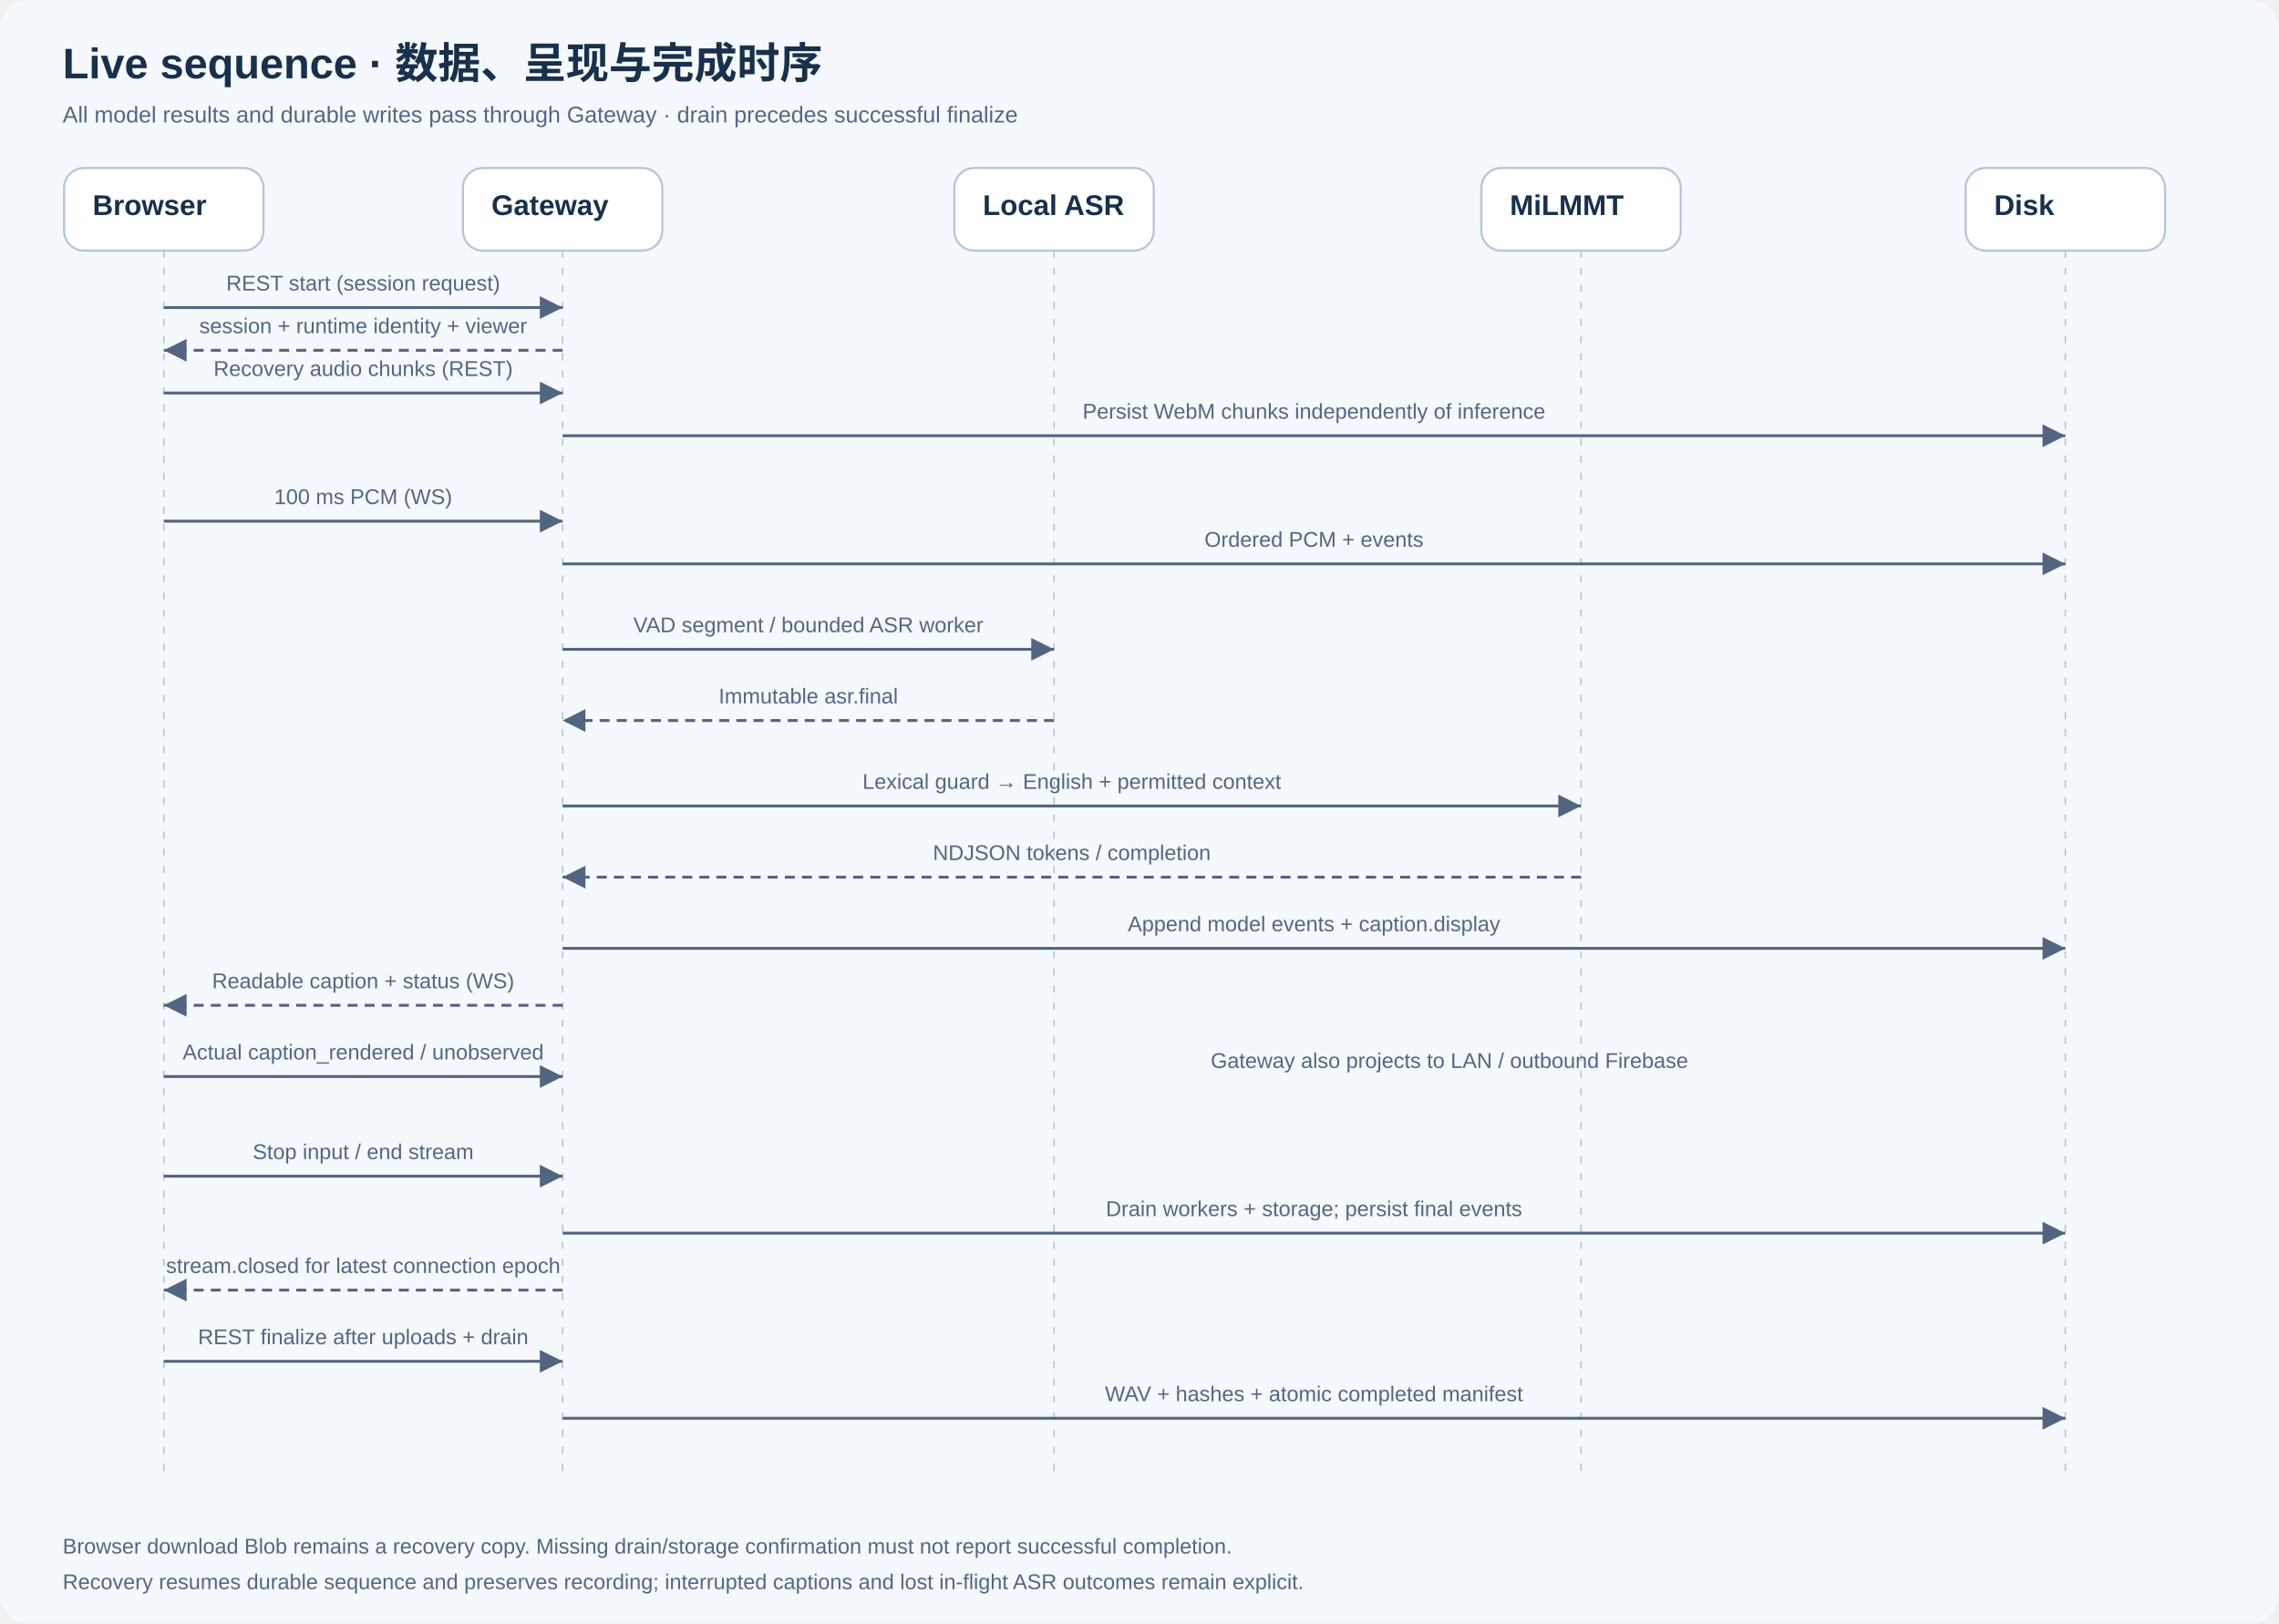
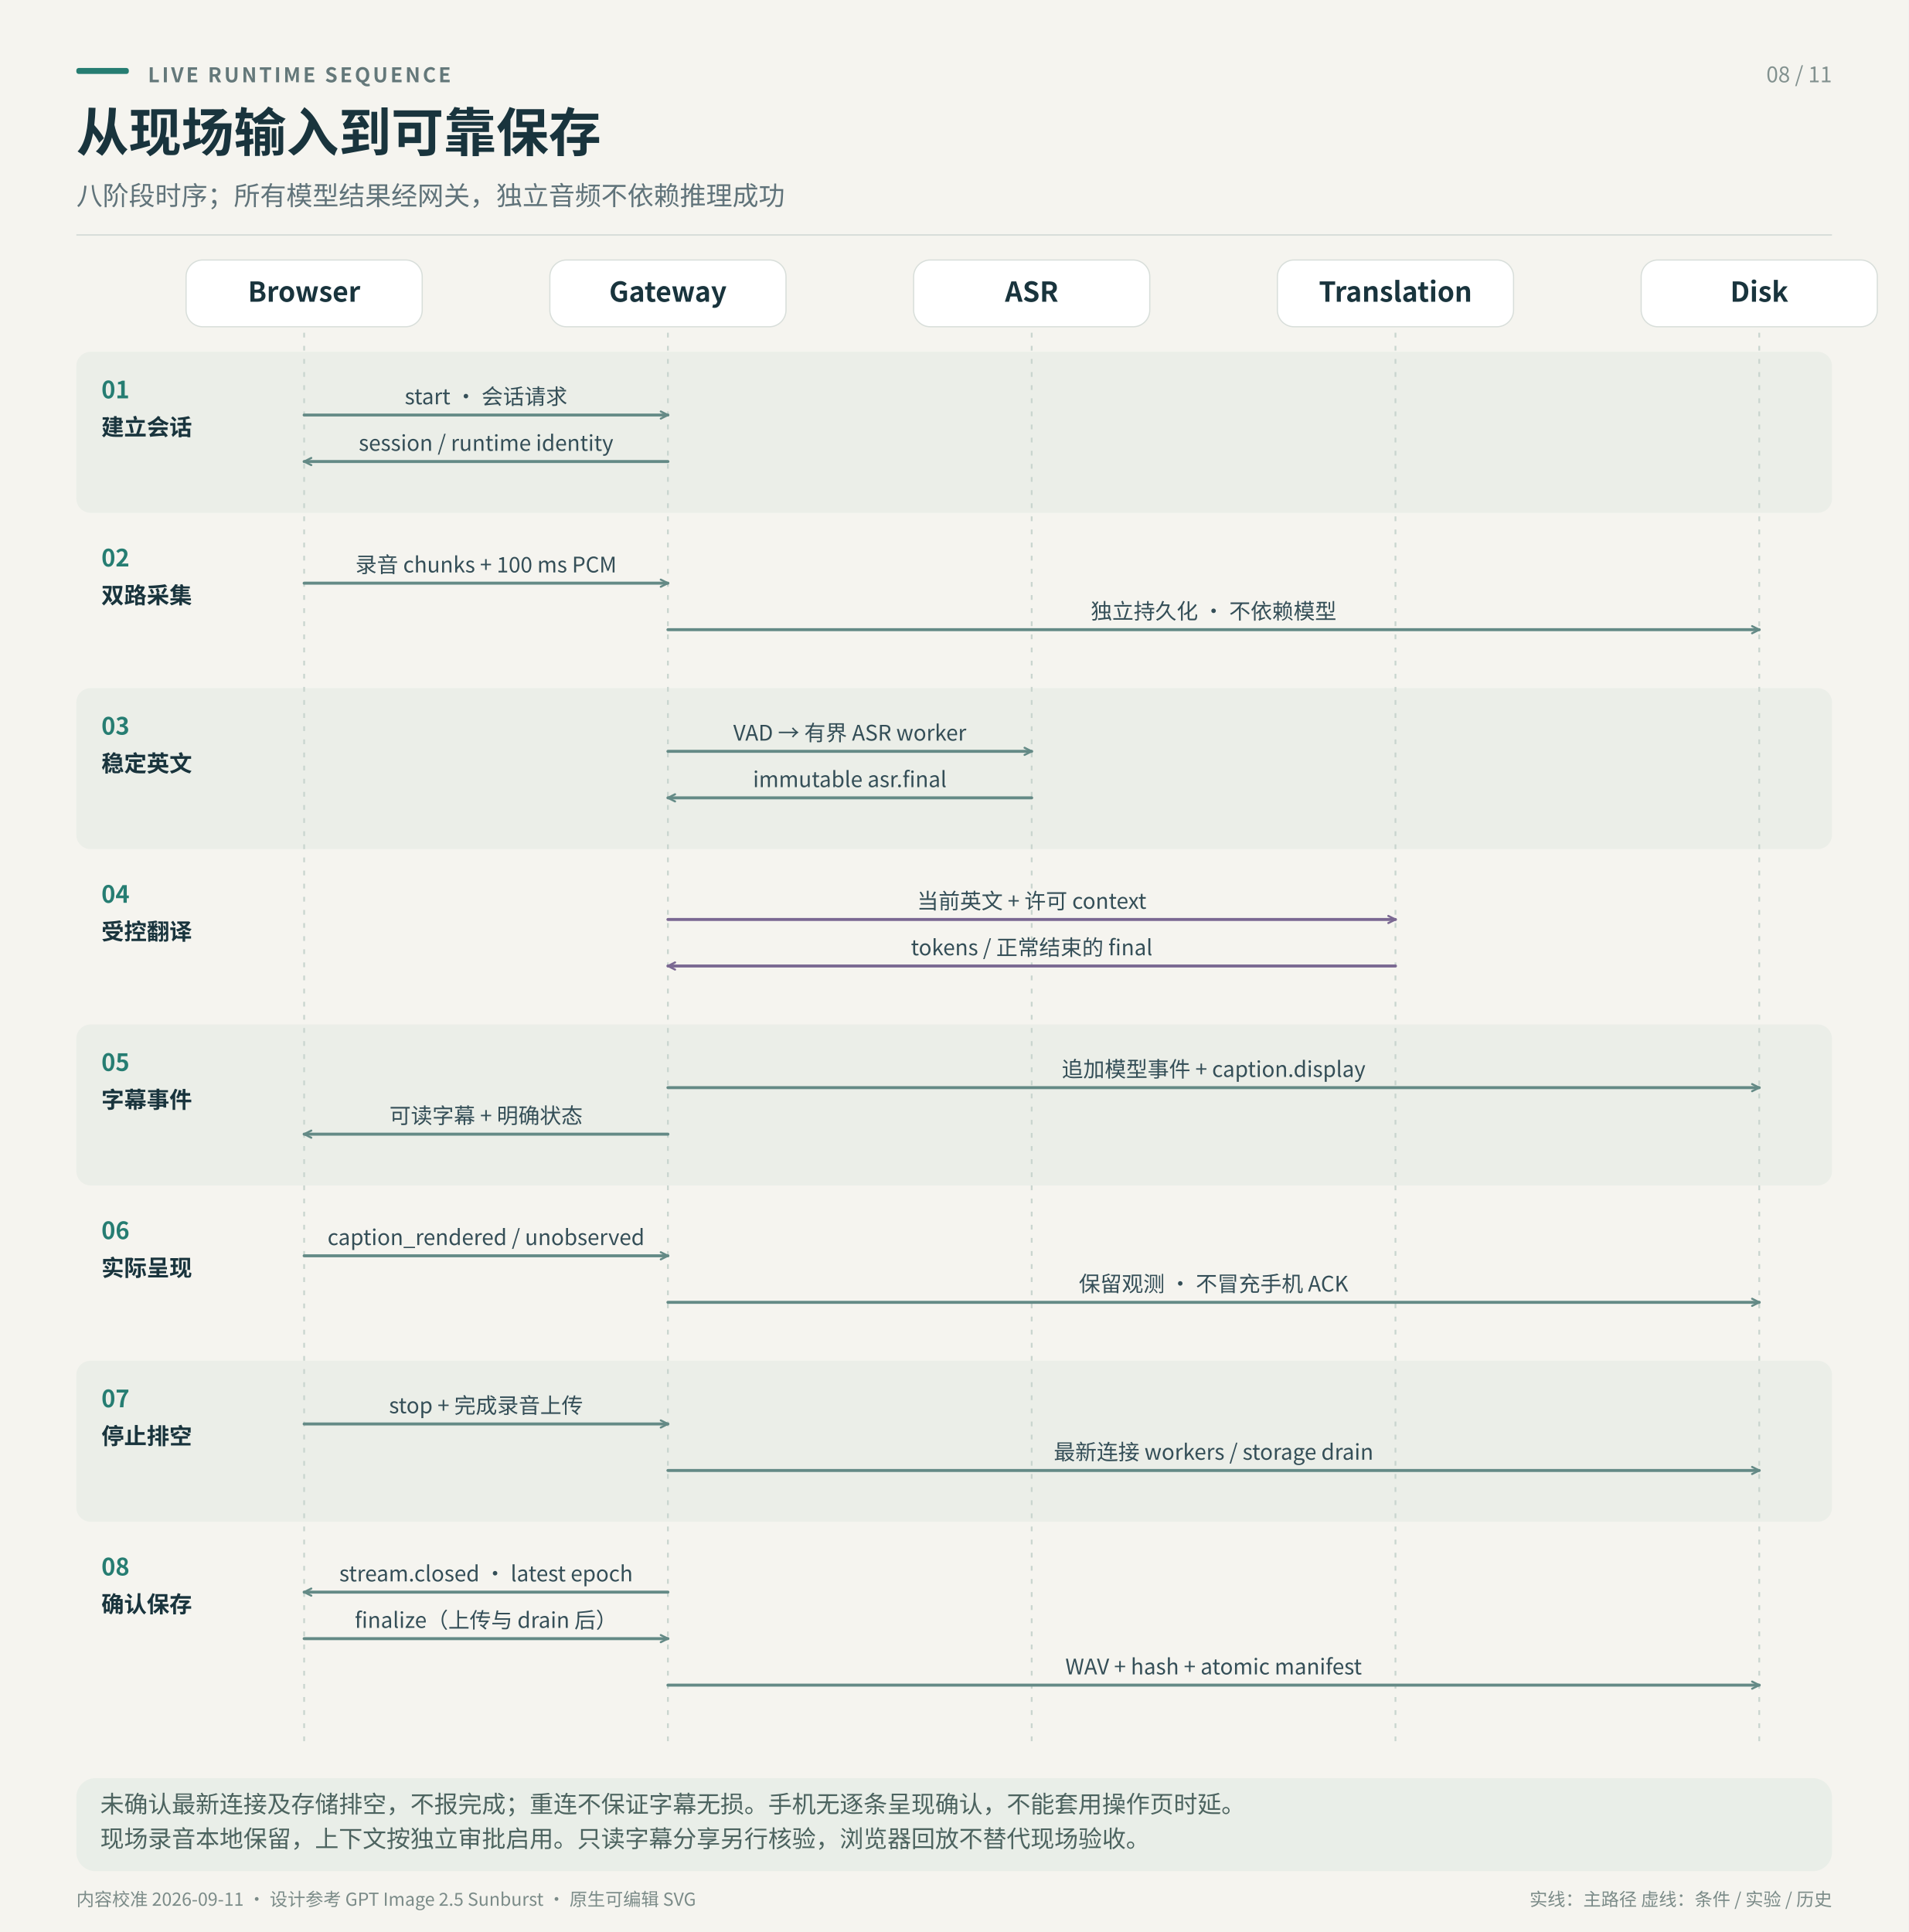
- <svg xmlns="http://www.w3.org/2000/svg" width="1600" height="1140" viewBox="0 0 1600 1140" role="img" aria-labelledby="title desc">
+ <svg xmlns="http://www.w3.org/2000/svg" width="1600" height="1620" viewBox="0 0 1600 1620" role="img" aria-labelledby="title desc">
+   <style>text{font-family:"PingFang SC","Noto Sans CJK SC","Microsoft YaHei",Arial,sans-serif;} text{font-variant-ligatures:none}</style>
  <defs>
-     <marker id="arrow" markerWidth="9" markerHeight="9" refX="8" refY="4" orient="auto">
-       <path d="M0 0L8 4L0 8Z" fill="#526580" />
+     <marker id="arrow" markerWidth="8" markerHeight="8" refX="7" refY="4" orient="auto-start-reverse" markerUnits="userSpaceOnUse">
+       <path d="M1 1 L7 4 L1 7" fill="none" stroke="context-stroke" stroke-width="1.7" stroke-linecap="round" stroke-linejoin="round" />
    </marker>
-     <style>text{font-family:Arial,"PingFang SC","Microsoft YaHei",sans-serif;fill:#18304b}.title{font-size:30px;font-weight:700}.subtitle{font-size:16px;fill:#536782}.head{font-size:20px;font-weight:700}.body{font-size:17px}.note{font-size:15px;fill:#536782}.edge{fill:none;stroke:#526580;stroke-width:2;marker-end:url(#arrow)}.dash{stroke-dasharray:7 5}</style>
  </defs>
-   <rect width="1600" height="1140" rx="20" fill="#f5f8fc" />
-   <text x="44" y="55" class="title" text-anchor="start">Live sequence · 数据、呈现与完成时序</text>
-   <text x="44" y="86" class="subtitle" text-anchor="start">All model results and durable writes pass through Gateway · drain precedes successful finalize</text>
-   <rect x="45" y="118" width="140" height="58" rx="14" fill="#ffffff" stroke="#b6c6d8" stroke-width="1.5" />
-   <text x="65" y="151" class="head" text-anchor="start">Browser</text>
-   <path d="M115 176V1040" stroke="#b3c2d2" stroke-dasharray="5 7" />
-   <rect x="325" y="118" width="140" height="58" rx="14" fill="#ffffff" stroke="#b6c6d8" stroke-width="1.5" />
-   <text x="345" y="151" class="head" text-anchor="start">Gateway</text>
-   <path d="M395 176V1040" stroke="#b3c2d2" stroke-dasharray="5 7" />
-   <rect x="670" y="118" width="140" height="58" rx="14" fill="#ffffff" stroke="#b6c6d8" stroke-width="1.5" />
-   <text x="690" y="151" class="head" text-anchor="start">Local ASR</text>
-   <path d="M740 176V1040" stroke="#b3c2d2" stroke-dasharray="5 7" />
-   <rect x="1040" y="118" width="140" height="58" rx="14" fill="#ffffff" stroke="#b6c6d8" stroke-width="1.5" />
-   <text x="1060" y="151" class="head" text-anchor="start">MiLMMT</text>
-   <path d="M1110 176V1040" stroke="#b3c2d2" stroke-dasharray="5 7" />
-   <rect x="1380" y="118" width="140" height="58" rx="14" fill="#ffffff" stroke="#b6c6d8" stroke-width="1.5" />
-   <text x="1400" y="151" class="head" text-anchor="start">Disk</text>
-   <path d="M1450 176V1040" stroke="#b3c2d2" stroke-dasharray="5 7" />
-   <path d="M115 216H395" class="edge" />
-   <text x="255.0" y="204" class="note" text-anchor="middle">REST start (session request)</text>
-   <path d="M395 246H115" class="edge dash" />
-   <text x="255" y="234" class="note" text-anchor="middle">session + runtime identity + viewer</text>
-   <path d="M115 276H395" class="edge" />
-   <text x="255.0" y="264" class="note" text-anchor="middle">Recovery audio chunks (REST)</text>
-   <path d="M395 306H1450" class="edge" />
-   <text x="922.5" y="294" class="note" text-anchor="middle">Persist WebM chunks independently of inference</text>
-   <path d="M115 366H395" class="edge" />
-   <text x="255.0" y="354" class="note" text-anchor="middle">100 ms PCM (WS)</text>
-   <path d="M395 396H1450" class="edge" />
-   <text x="922.5" y="384" class="note" text-anchor="middle">Ordered PCM + events</text>
-   <path d="M395 456H740" class="edge" />
-   <text x="567.5" y="444" class="note" text-anchor="middle">VAD segment / bounded ASR worker</text>
-   <path d="M740 506H395" class="edge dash" />
-   <text x="567.5" y="494" class="note" text-anchor="middle">Immutable asr.final</text>
-   <path d="M395 566H1110" class="edge" />
-   <text x="752.5" y="554" class="note" text-anchor="middle">Lexical guard → English + permitted context</text>
-   <path d="M1110 616H395" class="edge dash" />
-   <text x="752.5" y="604" class="note" text-anchor="middle">NDJSON tokens / completion</text>
-   <path d="M395 666H1450" class="edge" />
-   <text x="922.5" y="654" class="note" text-anchor="middle">Append model events + caption.display</text>
-   <path d="M395 706H115" class="edge dash" />
-   <text x="255.0" y="694" class="note" text-anchor="middle">Readable caption + status (WS)</text>
-   <path d="M115 756H395" class="edge" />
-   <text x="255.0" y="744" class="note" text-anchor="middle">Actual caption_rendered / unobserved</text>
-   <text x="850" y="750" class="note" text-anchor="start">Gateway also projects to LAN / outbound Firebase</text>
-   <path d="M115 826H395" class="edge" />
-   <text x="255.0" y="814" class="note" text-anchor="middle">Stop input / end stream</text>
-   <path d="M395 866H1450" class="edge" />
-   <text x="922.5" y="854" class="note" text-anchor="middle">Drain workers + storage; persist final events</text>
-   <path d="M395 906H115" class="edge dash" />
-   <text x="255.0" y="894" class="note" text-anchor="middle">stream.closed for latest connection epoch</text>
-   <path d="M115 956H395" class="edge" />
-   <text x="255.0" y="944" class="note" text-anchor="middle">REST finalize after uploads + drain</text>
-   <path d="M395 996H1450" class="edge" />
-   <text x="922.5" y="984" class="note" text-anchor="middle">WAV + hashes + atomic completed manifest</text>
-   <text x="44" y="1091" class="note" text-anchor="start">Browser download Blob remains a recovery copy. Missing drain/storage confirmation must not report successful completion.</text>
-   <text x="44" y="1116" class="note" text-anchor="start">Recovery resumes durable sequence and preserves recording; interrupted captions and lost in-flight ASR outcomes remain explicit.</text>
+   <rect x="0" y="0" width="1600" height="1620" rx="0" fill="#F5F4EF" stroke="none" />
+   <rect x="64" y="57" width="44" height="5" rx="2" fill="#267D72" stroke="none" />
+   <text x="124" y="69" font-size="17" font-weight="600" fill="#64787A" text-anchor="start" letter-spacing="2">LIVE RUNTIME SEQUENCE</text>
+   <text x="64" y="127" font-size="44" font-weight="650" fill="#19343D" text-anchor="start">从现场输入到可靠保存</text>
+   <text x="64" y="172" font-size="22" font-weight="400" fill="#60737A" text-anchor="start">八阶段时序；所有模型结果经网关，独立音频不依赖推理成功</text>
+   <text x="1536" y="69" font-size="18" font-weight="500" fill="#82918F" text-anchor="end">08 / 11</text>
+   <path d="M64 197H1536" stroke="#D8DEDA" stroke-width="1.3" />
+   <rect x="64" y="295" width="1472" height="135" rx="12" fill="#EBEEE8" stroke="none" />
+   <rect x="64" y="577" width="1472" height="135" rx="12" fill="#EBEEE8" stroke="none" />
+   <rect x="64" y="859" width="1472" height="135" rx="12" fill="#EBEEE8" stroke="none" />
+   <rect x="64" y="1141" width="1472" height="135" rx="12" fill="#EBEEE8" stroke="none" />
+   <rect x="156" y="218" width="198" height="56" rx="14" fill="#FFFFFF" stroke="#D8DEDA" />
+   <text x="255" y="253" font-size="23" font-weight="600" fill="#19343D" text-anchor="middle">Browser</text>
+   <path d="M255 279V1463" stroke="#C9D5CF" stroke-width="1.5" stroke-dasharray="4 7" />
+   <rect x="461" y="218" width="198" height="56" rx="14" fill="#FFFFFF" stroke="#D8DEDA" />
+   <text x="560" y="253" font-size="23" font-weight="600" fill="#19343D" text-anchor="middle">Gateway</text>
+   <path d="M560 279V1463" stroke="#C9D5CF" stroke-width="1.5" stroke-dasharray="4 7" />
+   <rect x="766" y="218" width="198" height="56" rx="14" fill="#FFFFFF" stroke="#D8DEDA" />
+   <text x="865" y="253" font-size="23" font-weight="600" fill="#19343D" text-anchor="middle">ASR</text>
+   <path d="M865 279V1463" stroke="#C9D5CF" stroke-width="1.5" stroke-dasharray="4 7" />
+   <rect x="1071" y="218" width="198" height="56" rx="14" fill="#FFFFFF" stroke="#D8DEDA" />
+   <text x="1170" y="253" font-size="23" font-weight="600" fill="#19343D" text-anchor="middle">Translation</text>
+   <path d="M1170 279V1463" stroke="#C9D5CF" stroke-width="1.5" stroke-dasharray="4 7" />
+   <rect x="1376" y="218" width="198" height="56" rx="14" fill="#FFFFFF" stroke="#D8DEDA" />
+   <text x="1475" y="253" font-size="23" font-weight="600" fill="#19343D" text-anchor="middle">Disk</text>
+   <path d="M1475 279V1463" stroke="#C9D5CF" stroke-width="1.5" stroke-dasharray="4 7" />
+   <text x="85" y="334" font-size="20" font-weight="700" fill="#267D72" text-anchor="start">01</text>
+   <text x="85" y="365" font-size="19" font-weight="600" fill="#19343D" text-anchor="start" data-box="72,337,151,95">建立会话</text>
+   <path data-edge=":" d="M255 348 L560 348" fill="none" stroke="#648A86" stroke-width="2.5" stroke-linecap="round" stroke-linejoin="round" stroke-dasharray="none" marker-end="url(#arrow)" />
+   <text x="407.5" y="339" font-size="18" font-weight="500" fill="#344E57" text-anchor="middle" data-box="237,314,341,31">start · 会话请求</text>
+   <path data-edge=":" d="M560 387 L255 387" fill="none" stroke="#648A86" stroke-width="2.5" stroke-linecap="round" stroke-linejoin="round" stroke-dasharray="none" marker-end="url(#arrow)" />
+   <text x="407.5" y="378" font-size="18" font-weight="500" fill="#344E57" text-anchor="middle" data-box="237,353,341,31">session / runtime identity</text>
+   <text x="85" y="475" font-size="20" font-weight="700" fill="#267D72" text-anchor="start">02</text>
+   <text x="85" y="506" font-size="19" font-weight="600" fill="#19343D" text-anchor="start" data-box="72,478,151,95">双路采集</text>
+   <path data-edge=":" d="M255 489 L560 489" fill="none" stroke="#648A86" stroke-width="2.5" stroke-linecap="round" stroke-linejoin="round" stroke-dasharray="none" marker-end="url(#arrow)" />
+   <text x="407.5" y="480" font-size="18" font-weight="500" fill="#344E57" text-anchor="middle" data-box="237,455,341,31">录音 chunks + 100 ms PCM</text>
+   <path data-edge=":" d="M560 528 L1475 528" fill="none" stroke="#648A86" stroke-width="2.5" stroke-linecap="round" stroke-linejoin="round" stroke-dasharray="none" marker-end="url(#arrow)" />
+   <text x="1017.5" y="519" font-size="18" font-weight="500" fill="#344E57" text-anchor="middle" data-box="542,494,951,31">独立持久化 · 不依赖模型</text>
+   <text x="85" y="616" font-size="20" font-weight="700" fill="#267D72" text-anchor="start">03</text>
+   <text x="85" y="647" font-size="19" font-weight="600" fill="#19343D" text-anchor="start" data-box="72,619,151,95">稳定英文</text>
+   <path data-edge=":" d="M560 630 L865 630" fill="none" stroke="#648A86" stroke-width="2.5" stroke-linecap="round" stroke-linejoin="round" stroke-dasharray="none" marker-end="url(#arrow)" />
+   <text x="712.5" y="621" font-size="18" font-weight="500" fill="#344E57" text-anchor="middle" data-box="542,596,341,31">VAD → 有界 ASR worker</text>
+   <path data-edge=":" d="M865 669 L560 669" fill="none" stroke="#648A86" stroke-width="2.5" stroke-linecap="round" stroke-linejoin="round" stroke-dasharray="none" marker-end="url(#arrow)" />
+   <text x="712.5" y="660" font-size="18" font-weight="500" fill="#344E57" text-anchor="middle" data-box="542,635,341,31">immutable asr.final</text>
+   <text x="85" y="757" font-size="20" font-weight="700" fill="#267D72" text-anchor="start">04</text>
+   <text x="85" y="788" font-size="19" font-weight="600" fill="#19343D" text-anchor="start" data-box="72,760,151,95">受控翻译</text>
+   <path data-edge=":" d="M560 771 L1170 771" fill="none" stroke="#7A6892" stroke-width="2.5" stroke-linecap="round" stroke-linejoin="round" stroke-dasharray="none" marker-end="url(#arrow)" />
+   <text x="865.0" y="762" font-size="18" font-weight="500" fill="#344E57" text-anchor="middle" data-box="542,737,646,31">当前英文 + 许可 context</text>
+   <path data-edge=":" d="M1170 810 L560 810" fill="none" stroke="#7A6892" stroke-width="2.5" stroke-linecap="round" stroke-linejoin="round" stroke-dasharray="none" marker-end="url(#arrow)" />
+   <text x="865.0" y="801" font-size="18" font-weight="500" fill="#344E57" text-anchor="middle" data-box="542,776,646,31">tokens / 正常结束的 final</text>
+   <text x="85" y="898" font-size="20" font-weight="700" fill="#267D72" text-anchor="start">05</text>
+   <text x="85" y="929" font-size="19" font-weight="600" fill="#19343D" text-anchor="start" data-box="72,901,151,95">字幕事件</text>
+   <path data-edge=":" d="M560 912 L1475 912" fill="none" stroke="#648A86" stroke-width="2.5" stroke-linecap="round" stroke-linejoin="round" stroke-dasharray="none" marker-end="url(#arrow)" />
+   <text x="1017.5" y="903" font-size="18" font-weight="500" fill="#344E57" text-anchor="middle" data-box="542,878,951,31">追加模型事件 + caption.display</text>
+   <path data-edge=":" d="M560 951 L255 951" fill="none" stroke="#648A86" stroke-width="2.5" stroke-linecap="round" stroke-linejoin="round" stroke-dasharray="none" marker-end="url(#arrow)" />
+   <text x="407.5" y="942" font-size="18" font-weight="500" fill="#344E57" text-anchor="middle" data-box="237,917,341,31">可读字幕 + 明确状态</text>
+   <text x="85" y="1039" font-size="20" font-weight="700" fill="#267D72" text-anchor="start">06</text>
+   <text x="85" y="1070" font-size="19" font-weight="600" fill="#19343D" text-anchor="start" data-box="72,1042,151,95">实际呈现</text>
+   <path data-edge=":" d="M255 1053 L560 1053" fill="none" stroke="#648A86" stroke-width="2.5" stroke-linecap="round" stroke-linejoin="round" stroke-dasharray="none" marker-end="url(#arrow)" />
+   <text x="407.5" y="1044" font-size="18" font-weight="500" fill="#344E57" text-anchor="middle" data-box="237,1019,341,31">caption_rendered / unobserved</text>
+   <path data-edge=":" d="M560 1092 L1475 1092" fill="none" stroke="#648A86" stroke-width="2.5" stroke-linecap="round" stroke-linejoin="round" stroke-dasharray="none" marker-end="url(#arrow)" />
+   <text x="1017.5" y="1083" font-size="18" font-weight="500" fill="#344E57" text-anchor="middle" data-box="542,1058,951,31">保留观测 · 不冒充手机 ACK</text>
+   <text x="85" y="1180" font-size="20" font-weight="700" fill="#267D72" text-anchor="start">07</text>
+   <text x="85" y="1211" font-size="19" font-weight="600" fill="#19343D" text-anchor="start" data-box="72,1183,151,95">停止排空</text>
+   <path data-edge=":" d="M255 1194 L560 1194" fill="none" stroke="#648A86" stroke-width="2.5" stroke-linecap="round" stroke-linejoin="round" stroke-dasharray="none" marker-end="url(#arrow)" />
+   <text x="407.5" y="1185" font-size="18" font-weight="500" fill="#344E57" text-anchor="middle" data-box="237,1160,341,31">stop + 完成录音上传</text>
+   <path data-edge=":" d="M560 1233 L1475 1233" fill="none" stroke="#648A86" stroke-width="2.5" stroke-linecap="round" stroke-linejoin="round" stroke-dasharray="none" marker-end="url(#arrow)" />
+   <text x="1017.5" y="1224" font-size="18" font-weight="500" fill="#344E57" text-anchor="middle" data-box="542,1199,951,31">最新连接 workers / storage drain</text>
+   <text x="85" y="1321" font-size="20" font-weight="700" fill="#267D72" text-anchor="start">08</text>
+   <text x="85" y="1352" font-size="19" font-weight="600" fill="#19343D" text-anchor="start" data-box="72,1324,151,95">确认保存</text>
+   <path data-edge=":" d="M560 1335 L255 1335" fill="none" stroke="#648A86" stroke-width="2.5" stroke-linecap="round" stroke-linejoin="round" stroke-dasharray="none" marker-end="url(#arrow)" />
+   <text x="407.5" y="1326" font-size="18" font-weight="500" fill="#344E57" text-anchor="middle" data-box="237,1301,341,31">stream.closed · latest epoch</text>
+   <path data-edge=":" d="M255 1374 L560 1374" fill="none" stroke="#648A86" stroke-width="2.5" stroke-linecap="round" stroke-linejoin="round" stroke-dasharray="none" marker-end="url(#arrow)" />
+   <text x="407.5" y="1365" font-size="18" font-weight="500" fill="#344E57" text-anchor="middle" data-box="237,1340,341,31">finalize（上传与 drain 后）</text>
+   <path data-edge=":" d="M560 1413 L1475 1413" fill="none" stroke="#648A86" stroke-width="2.5" stroke-linecap="round" stroke-linejoin="round" stroke-dasharray="none" marker-end="url(#arrow)" />
+   <text x="1017.5" y="1404" font-size="18" font-weight="500" fill="#344E57" text-anchor="middle" data-box="542,1379,951,31">WAV + hash + atomic manifest</text>
+   <rect x="64" y="1491" width="1472" height="78" rx="16" fill="#E9EEE8" stroke="none" />
+   <text x="84" y="1520" font-size="20" font-weight="400" fill="#4C635F" text-anchor="start">未确认最新连接及存储排空，不报完成；重连不保证字幕无损。手机无逐条呈现确认，不能套用操作页时延。</text>
+   <text x="84" y="1549" font-size="20" font-weight="400" fill="#4C635F" text-anchor="start">现场录音本地保留，上下文按独立审批启用。只读字幕分享另行核验，浏览器回放不替代现场验收。</text>
+   <text x="64" y="1598" font-size="15" font-weight="400" fill="#7B8B88" text-anchor="start">内容校准 2026-09-11 · 设计参考 GPT Image 2.5 Sunburst · 原生可编辑 SVG</text>
+   <text x="1536" y="1598" font-size="15" font-weight="400" fill="#7B8B88" text-anchor="end">实线：主路径   虚线：条件 / 实验 / 历史</text>
</svg>
